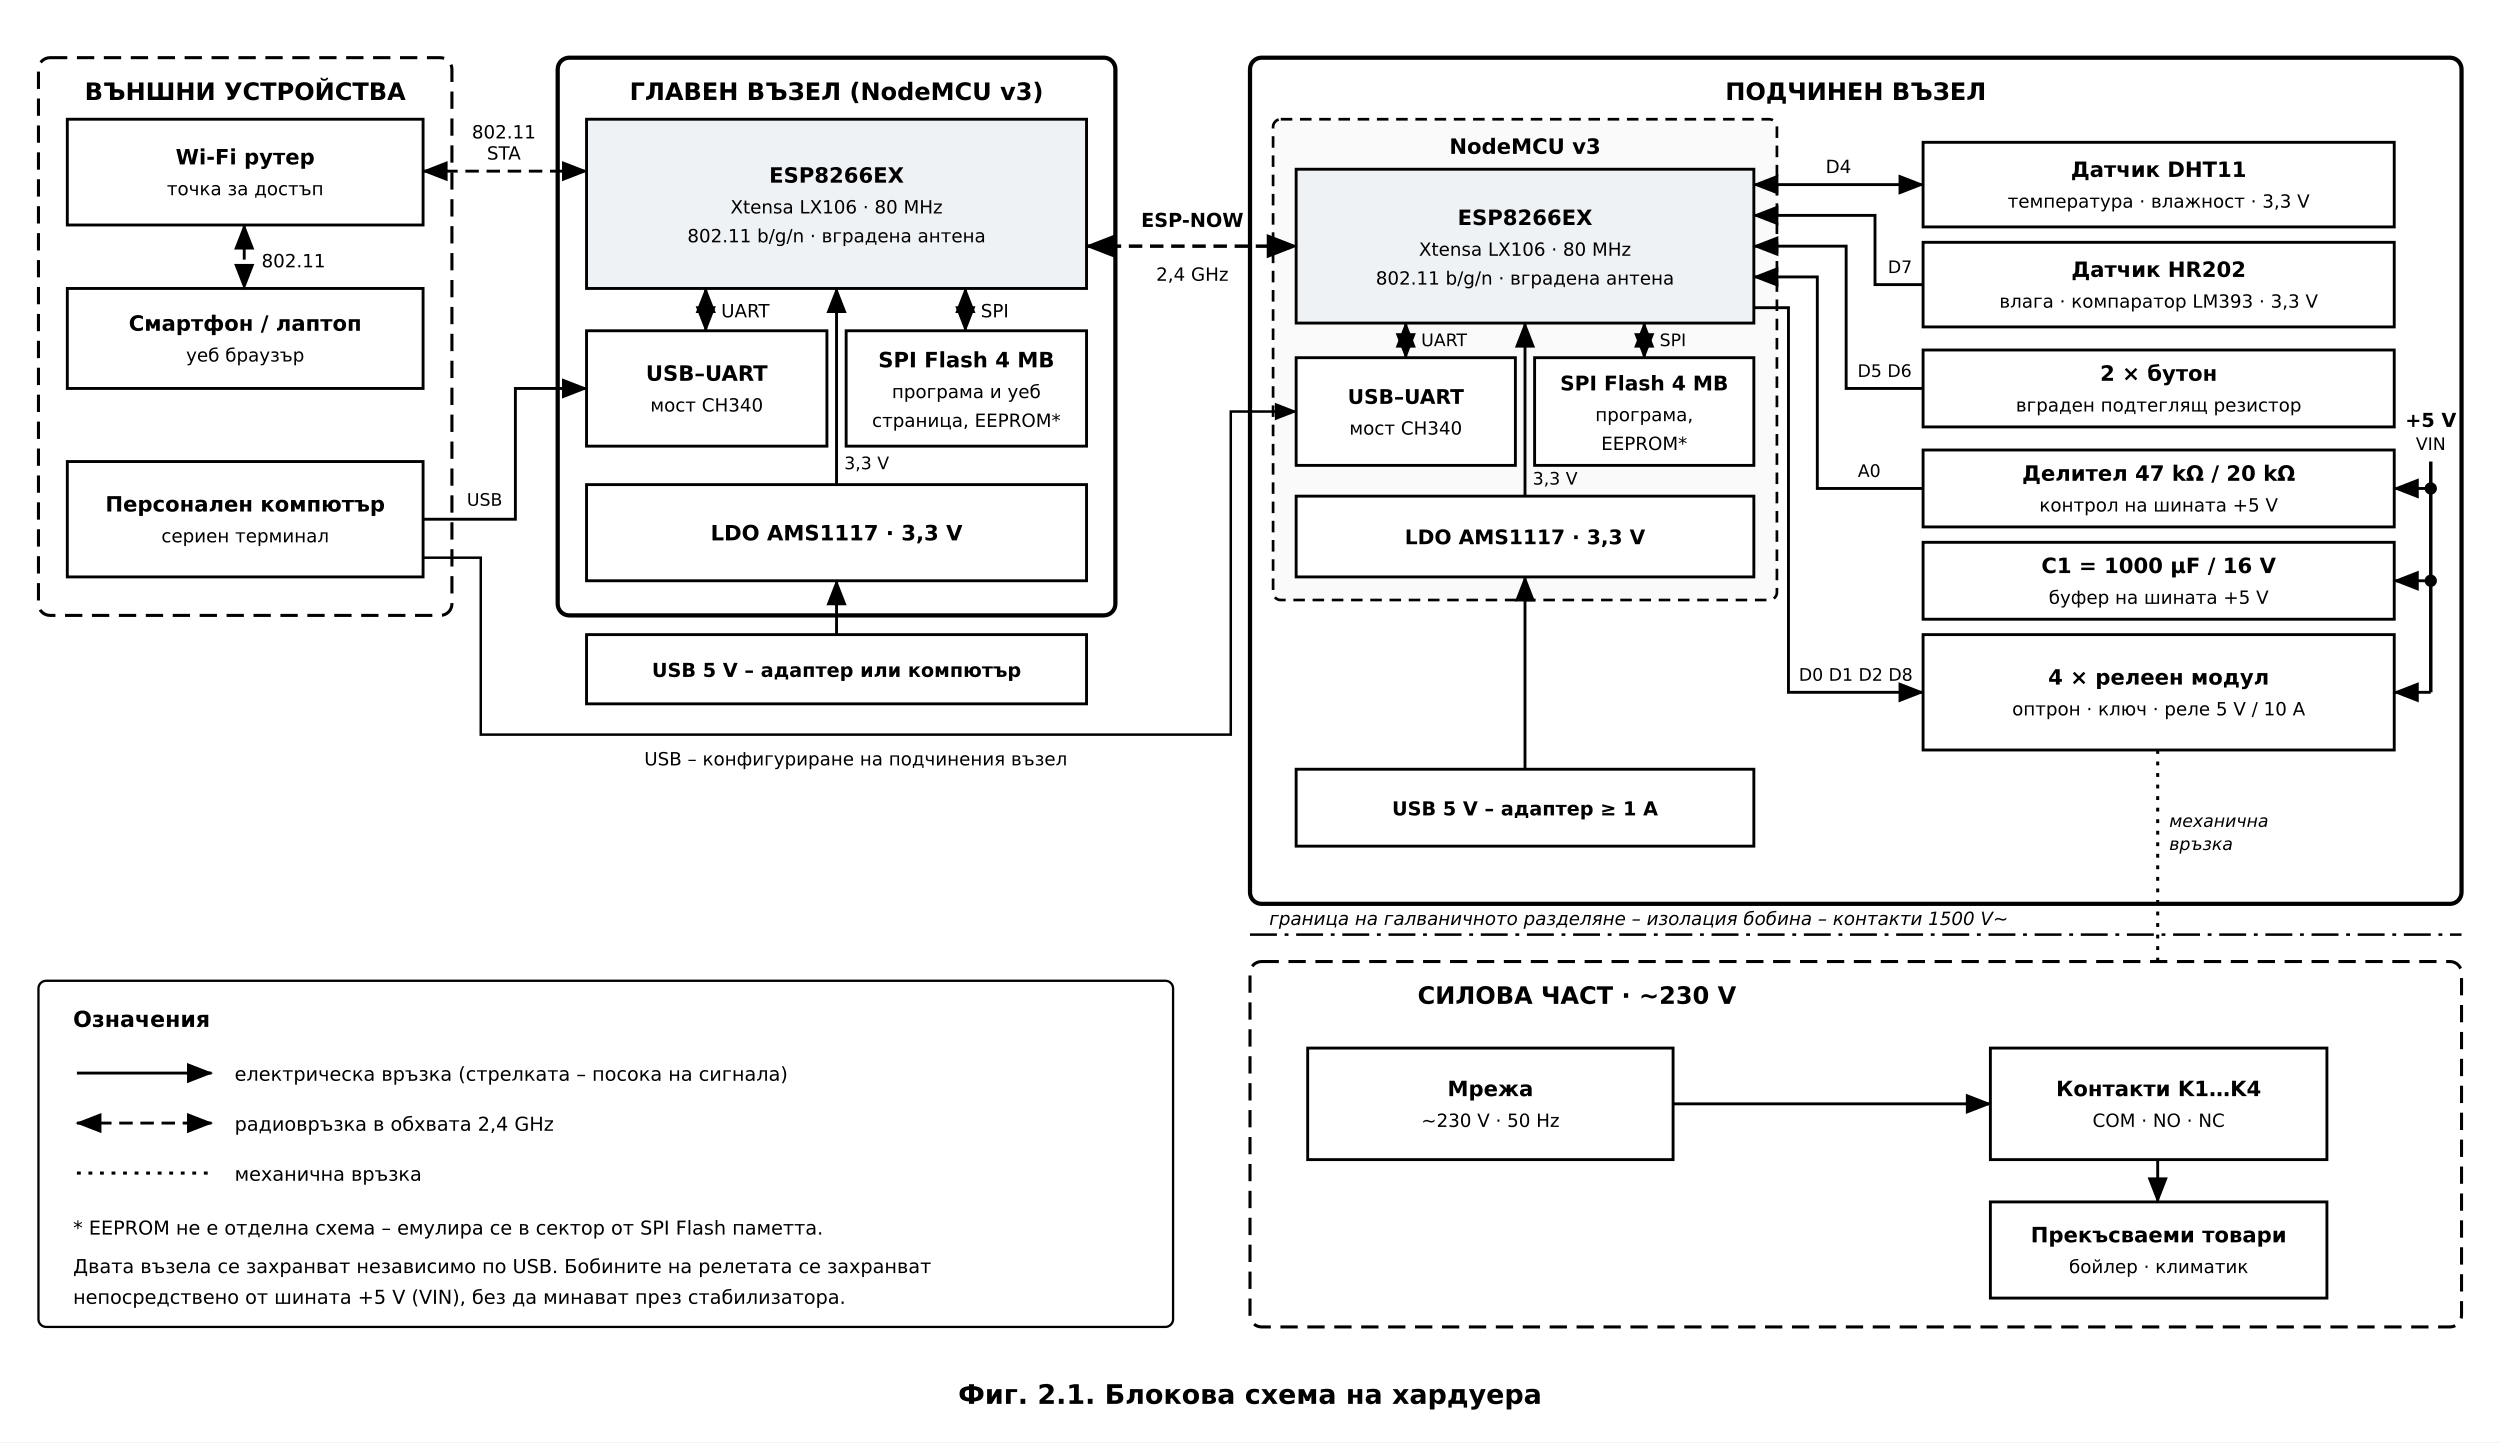
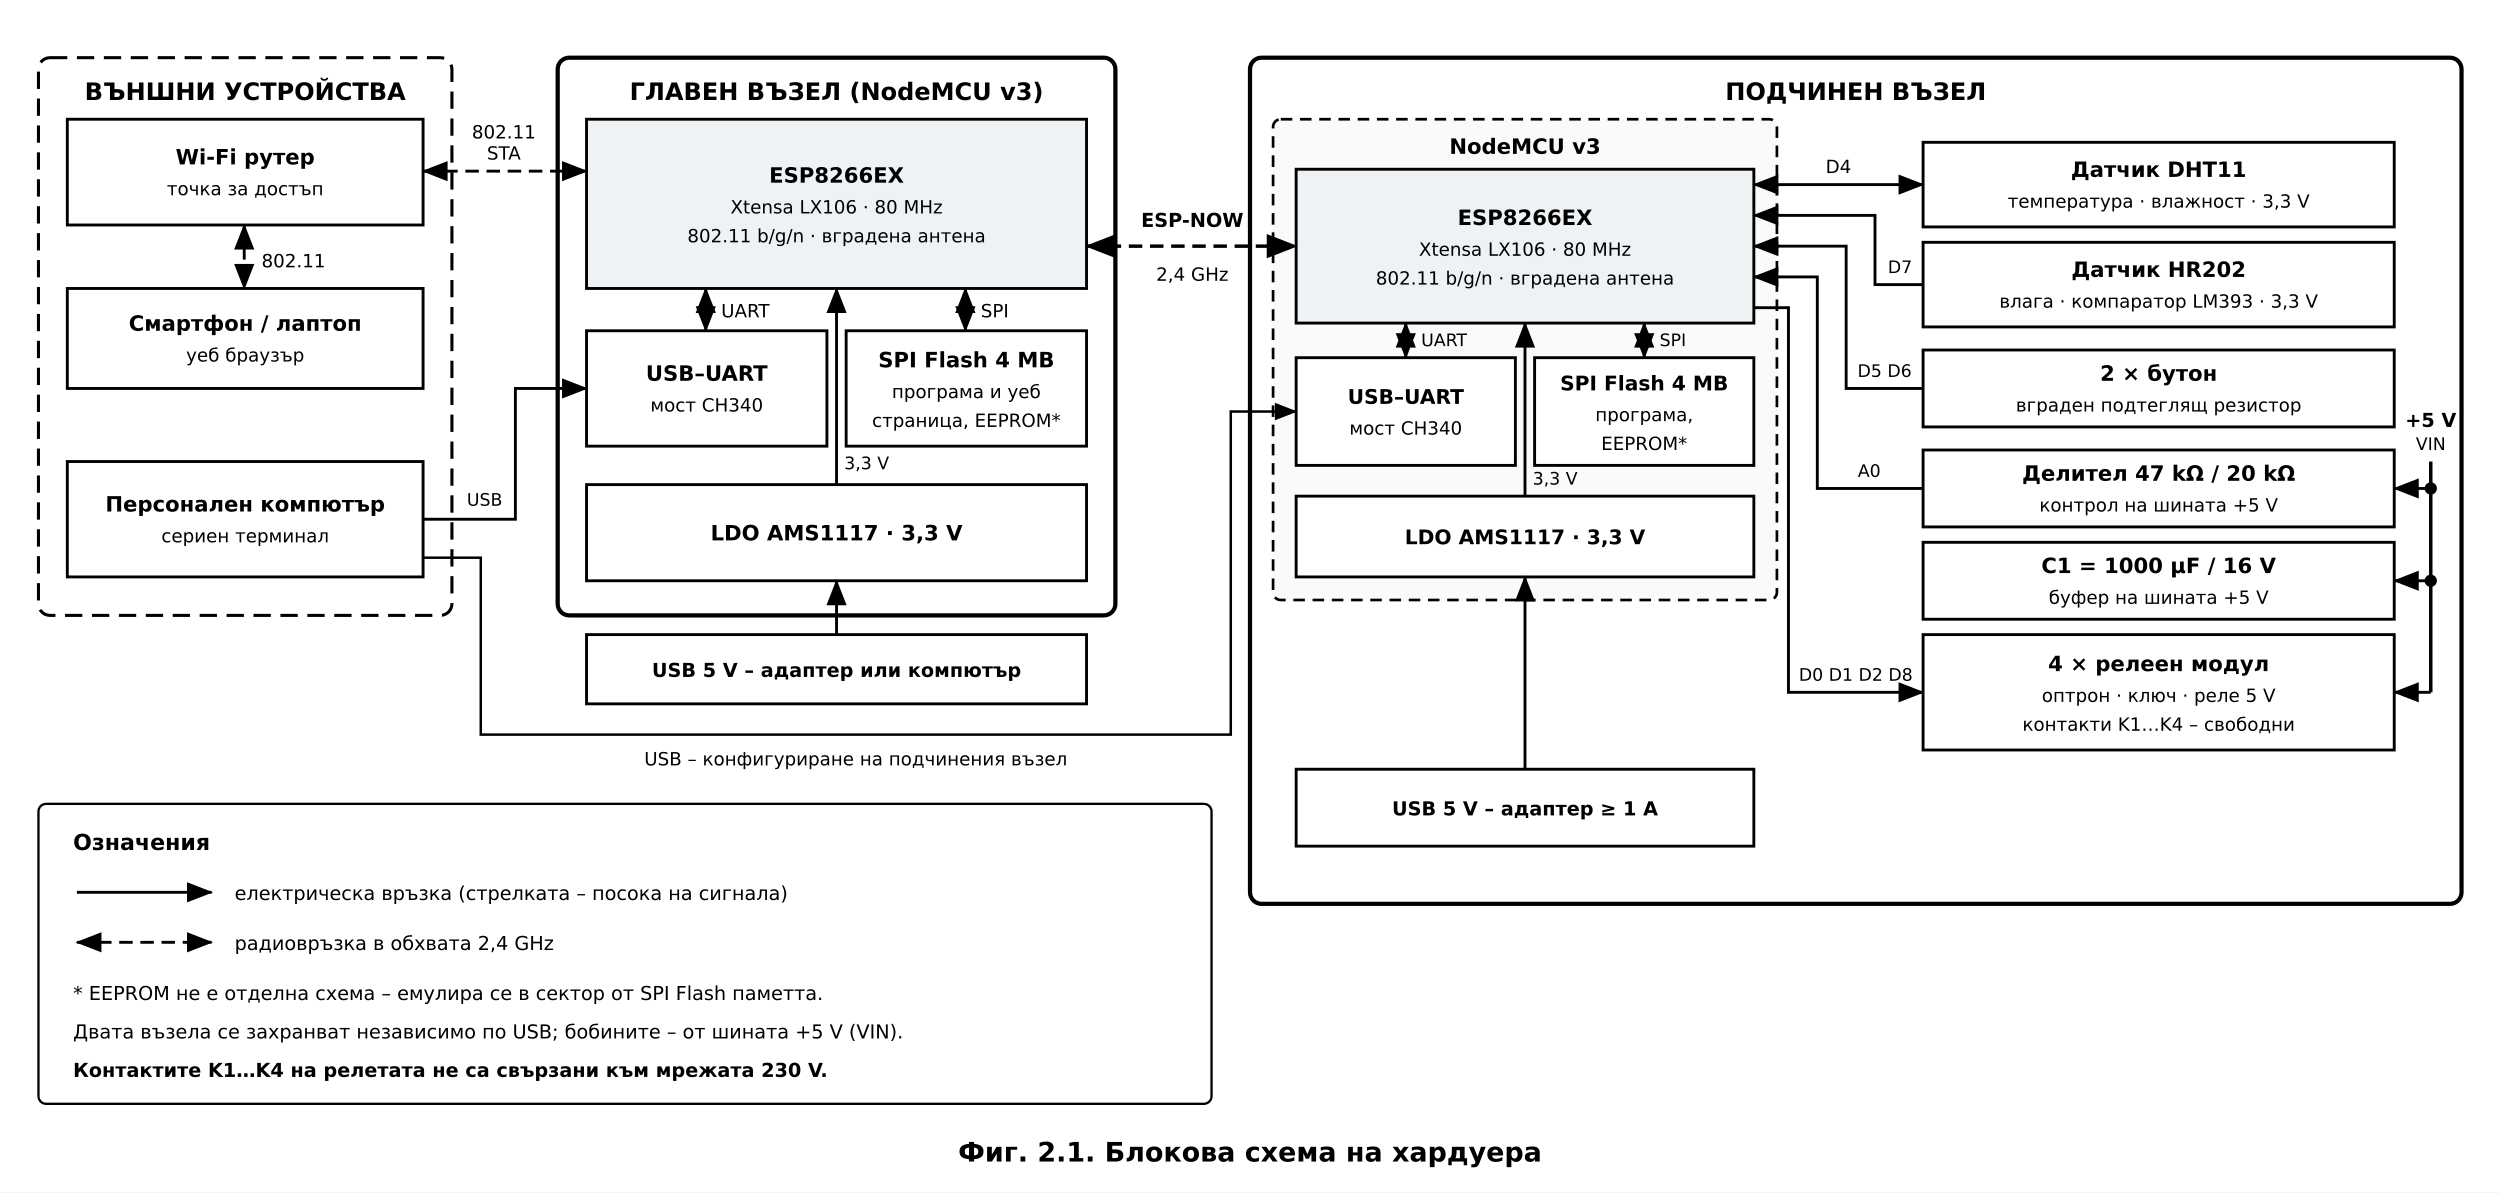
- <svg xmlns="http://www.w3.org/2000/svg" width="1300" height="750" viewBox="0 0 1300 750">
+ <svg xmlns="http://www.w3.org/2000/svg" width="1300" height="620" viewBox="0 0 1300 620">
  <defs>
    <marker id="a" markerWidth="9" markerHeight="7" refX="8.5" refY="3.5" orient="auto">
      <polygon points="0 0, 9 3.5, 0 7" fill="#000" />
    </marker>
    <marker id="as" markerWidth="9" markerHeight="7" refX="0.5" refY="3.5" orient="auto">
      <polygon points="9 0, 0 3.5, 9 7" fill="#000" />
    </marker>
  </defs>
-   <rect width="1300" height="750" fill="#fff" />
+   <rect width="1300" height="620" fill="#fff" />
  <rect x="20" y="30" width="215" height="290" rx="6" fill="#fff" stroke="#000" stroke-width="1.6" stroke-dasharray="9 5" />
  <text x="127.5" y="52" font-family="DejaVu Sans, Liberation Sans, Arial, sans-serif" font-size="12.5" font-weight="bold" font-style="normal" text-anchor="middle" fill="#000">ВЪНШНИ УСТРОЙСТВА</text>
  <rect x="35" y="62" width="185" height="55" rx="0" fill="#fff" stroke="#000" stroke-width="1.5" />
  <text x="127.5" y="85.5" font-family="DejaVu Sans, Liberation Sans, Arial, sans-serif" font-size="11" font-weight="bold" font-style="normal" text-anchor="middle" fill="#000">Wi-Fi рутер</text>
  <text x="127.5" y="101.5" font-family="DejaVu Sans, Liberation Sans, Arial, sans-serif" font-size="9.5" font-weight="normal" font-style="normal" text-anchor="middle" fill="#000">точка за достъп</text>
  <rect x="35" y="150" width="185" height="52" rx="0" fill="#fff" stroke="#000" stroke-width="1.5" />
  <text x="127.5" y="172.0" font-family="DejaVu Sans, Liberation Sans, Arial, sans-serif" font-size="11" font-weight="bold" font-style="normal" text-anchor="middle" fill="#000">Смартфон / лаптоп</text>
  <text x="127.5" y="188.0" font-family="DejaVu Sans, Liberation Sans, Arial, sans-serif" font-size="9.5" font-weight="normal" font-style="normal" text-anchor="middle" fill="#000">уеб браузър</text>
  <rect x="35" y="240" width="185" height="60" rx="0" fill="#fff" stroke="#000" stroke-width="1.5" />
  <text x="127.5" y="266.0" font-family="DejaVu Sans, Liberation Sans, Arial, sans-serif" font-size="11" font-weight="bold" font-style="normal" text-anchor="middle" fill="#000">Персонален компютър</text>
  <text x="127.5" y="282.0" font-family="DejaVu Sans, Liberation Sans, Arial, sans-serif" font-size="9.5" font-weight="normal" font-style="normal" text-anchor="middle" fill="#000">сериен терминал</text>
  <line x1="127" y1="117" x2="127" y2="150" stroke="#000" stroke-width="1.5" stroke-dasharray="7 4" marker-end="url(#a)" marker-start="url(#as)" />
  <text x="136" y="139" font-family="DejaVu Sans, Liberation Sans, Arial, sans-serif" font-size="9.5" font-weight="normal" font-style="normal" text-anchor="start" fill="#000">802.11</text>
  <rect x="290" y="30" width="290" height="290" rx="6" fill="#fff" stroke="#000" stroke-width="2.2" />
  <text x="435" y="52" font-family="DejaVu Sans, Liberation Sans, Arial, sans-serif" font-size="12.5" font-weight="bold" font-style="normal" text-anchor="middle" fill="#000">ГЛАВЕН ВЪЗЕЛ (NodeMCU v3)</text>
  <rect x="305" y="62" width="260" height="88" rx="0" fill="#eef2f5" stroke="#000" stroke-width="1.5" />
  <text x="435.0" y="95.0" font-family="DejaVu Sans, Liberation Sans, Arial, sans-serif" font-size="11" font-weight="bold" font-style="normal" text-anchor="middle" fill="#000">ESP8266EX</text>
  <text x="435.0" y="111.0" font-family="DejaVu Sans, Liberation Sans, Arial, sans-serif" font-size="9.5" font-weight="normal" font-style="normal" text-anchor="middle" fill="#000">Xtensa LX106 · 80 MHz</text>
  <text x="435.0" y="126.0" font-family="DejaVu Sans, Liberation Sans, Arial, sans-serif" font-size="9.5" font-weight="normal" font-style="normal" text-anchor="middle" fill="#000">802.11 b/g/n · вградена антена</text>
  <rect x="305" y="172" width="125" height="60" rx="0" fill="#fff" stroke="#000" stroke-width="1.5" />
  <text x="367.5" y="198.0" font-family="DejaVu Sans, Liberation Sans, Arial, sans-serif" font-size="11" font-weight="bold" font-style="normal" text-anchor="middle" fill="#000">USB–UART</text>
  <text x="367.5" y="214.0" font-family="DejaVu Sans, Liberation Sans, Arial, sans-serif" font-size="9.5" font-weight="normal" font-style="normal" text-anchor="middle" fill="#000">мост CH340</text>
  <rect x="440" y="172" width="125" height="60" rx="0" fill="#fff" stroke="#000" stroke-width="1.5" />
  <text x="502.5" y="191.0" font-family="DejaVu Sans, Liberation Sans, Arial, sans-serif" font-size="11" font-weight="bold" font-style="normal" text-anchor="middle" fill="#000">SPI Flash 4 MB</text>
  <text x="502.5" y="207.0" font-family="DejaVu Sans, Liberation Sans, Arial, sans-serif" font-size="9.5" font-weight="normal" font-style="normal" text-anchor="middle" fill="#000">програма и уеб</text>
  <text x="502.5" y="222.0" font-family="DejaVu Sans, Liberation Sans, Arial, sans-serif" font-size="9.5" font-weight="normal" font-style="normal" text-anchor="middle" fill="#000">страница, EEPROM*</text>
  <rect x="305" y="252" width="260" height="50" rx="0" fill="#fff" stroke="#000" stroke-width="1.5" />
  <text x="435.0" y="281.0" font-family="DejaVu Sans, Liberation Sans, Arial, sans-serif" font-size="11" font-weight="bold" font-style="normal" text-anchor="middle" fill="#000">LDO AMS1117 · 3,3 V</text>
  <line x1="367" y1="172" x2="367" y2="150" stroke="#000" stroke-width="1.5" marker-end="url(#a)" marker-start="url(#as)" />
  <text x="375" y="165" font-family="DejaVu Sans, Liberation Sans, Arial, sans-serif" font-size="9.5" font-weight="normal" font-style="normal" text-anchor="start" fill="#000">UART</text>
  <line x1="502" y1="172" x2="502" y2="150" stroke="#000" stroke-width="1.5" marker-end="url(#a)" marker-start="url(#as)" />
  <text x="510" y="165" font-family="DejaVu Sans, Liberation Sans, Arial, sans-serif" font-size="9.5" font-weight="normal" font-style="normal" text-anchor="start" fill="#000">SPI</text>
  <line x1="435" y1="252" x2="435" y2="150" stroke="#000" stroke-width="1.5" marker-end="url(#a)" />
  <text x="439" y="244" font-family="DejaVu Sans, Liberation Sans, Arial, sans-serif" font-size="9" font-weight="normal" font-style="normal" text-anchor="start" fill="#000">3,3 V</text>
  <line x1="220" y1="89" x2="305" y2="89" stroke="#000" stroke-width="1.5" stroke-dasharray="7 4" marker-end="url(#a)" marker-start="url(#as)" />
  <text x="262" y="72" font-family="DejaVu Sans, Liberation Sans, Arial, sans-serif" font-size="9.5" font-weight="normal" font-style="normal" text-anchor="middle" fill="#000">802.11</text>
  <text x="262" y="83" font-family="DejaVu Sans, Liberation Sans, Arial, sans-serif" font-size="9.5" font-weight="normal" font-style="normal" text-anchor="middle" fill="#000">STA</text>
  <polyline points="220,270 268,270 268,202 305,202" fill="none" stroke="#000" stroke-width="1.5" marker-end="url(#a)" />
  <text x="252" y="263" font-family="DejaVu Sans, Liberation Sans, Arial, sans-serif" font-size="9" font-weight="normal" font-style="normal" text-anchor="middle" fill="#000">USB</text>
  <rect x="305" y="330" width="260" height="36" rx="0" fill="#fff" stroke="#000" stroke-width="1.5" />
  <text x="435.0" y="352.0" font-family="DejaVu Sans, Liberation Sans, Arial, sans-serif" font-size="10" font-weight="bold" font-style="normal" text-anchor="middle" fill="#000">USB 5 V – адаптер или компютър</text>
  <line x1="435" y1="330" x2="435" y2="302" stroke="#000" stroke-width="1.5" marker-end="url(#a)" />
  <rect x="650" y="30" width="630" height="440" rx="6" fill="#fff" stroke="#000" stroke-width="2.2" />
  <text x="965" y="52" font-family="DejaVu Sans, Liberation Sans, Arial, sans-serif" font-size="12.5" font-weight="bold" font-style="normal" text-anchor="middle" fill="#000">ПОДЧИНЕН ВЪЗЕЛ</text>
  <rect x="662" y="62" width="262" height="250" rx="4" fill="#fafafa" stroke="#000" stroke-width="1.4" stroke-dasharray="6 4" />
  <text x="793" y="80" font-family="DejaVu Sans, Liberation Sans, Arial, sans-serif" font-size="11" font-weight="bold" font-style="normal" text-anchor="middle" fill="#000">NodeMCU v3</text>
  <rect x="674" y="88" width="238" height="80" rx="0" fill="#eef2f5" stroke="#000" stroke-width="1.5" />
  <text x="793.0" y="117.0" font-family="DejaVu Sans, Liberation Sans, Arial, sans-serif" font-size="11" font-weight="bold" font-style="normal" text-anchor="middle" fill="#000">ESP8266EX</text>
  <text x="793.0" y="133.0" font-family="DejaVu Sans, Liberation Sans, Arial, sans-serif" font-size="9.5" font-weight="normal" font-style="normal" text-anchor="middle" fill="#000">Xtensa LX106 · 80 MHz</text>
  <text x="793.0" y="148.0" font-family="DejaVu Sans, Liberation Sans, Arial, sans-serif" font-size="9.5" font-weight="normal" font-style="normal" text-anchor="middle" fill="#000">802.11 b/g/n · вградена антена</text>
  <rect x="674" y="186" width="114" height="56" rx="0" fill="#fff" stroke="#000" stroke-width="1.5" />
  <text x="731.0" y="210.0" font-family="DejaVu Sans, Liberation Sans, Arial, sans-serif" font-size="10.5" font-weight="bold" font-style="normal" text-anchor="middle" fill="#000">USB–UART</text>
  <text x="731.0" y="226.0" font-family="DejaVu Sans, Liberation Sans, Arial, sans-serif" font-size="9.5" font-weight="normal" font-style="normal" text-anchor="middle" fill="#000">мост CH340</text>
  <rect x="798" y="186" width="114" height="56" rx="0" fill="#fff" stroke="#000" stroke-width="1.5" />
  <text x="855.0" y="203.0" font-family="DejaVu Sans, Liberation Sans, Arial, sans-serif" font-size="10.5" font-weight="bold" font-style="normal" text-anchor="middle" fill="#000">SPI Flash 4 MB</text>
  <text x="855.0" y="219.0" font-family="DejaVu Sans, Liberation Sans, Arial, sans-serif" font-size="9.5" font-weight="normal" font-style="normal" text-anchor="middle" fill="#000">програма,</text>
  <text x="855.0" y="234.0" font-family="DejaVu Sans, Liberation Sans, Arial, sans-serif" font-size="9.5" font-weight="normal" font-style="normal" text-anchor="middle" fill="#000">EEPROM*</text>
  <rect x="674" y="258" width="238" height="42" rx="0" fill="#fff" stroke="#000" stroke-width="1.5" />
  <text x="793.0" y="283.0" font-family="DejaVu Sans, Liberation Sans, Arial, sans-serif" font-size="10.5" font-weight="bold" font-style="normal" text-anchor="middle" fill="#000">LDO AMS1117 · 3,3 V</text>
  <line x1="731" y1="186" x2="731" y2="168" stroke="#000" stroke-width="1.5" marker-end="url(#a)" marker-start="url(#as)" />
  <text x="739" y="180" font-family="DejaVu Sans, Liberation Sans, Arial, sans-serif" font-size="9" font-weight="normal" font-style="normal" text-anchor="start" fill="#000">UART</text>
  <line x1="855" y1="186" x2="855" y2="168" stroke="#000" stroke-width="1.5" marker-end="url(#a)" marker-start="url(#as)" />
  <text x="863" y="180" font-family="DejaVu Sans, Liberation Sans, Arial, sans-serif" font-size="9" font-weight="normal" font-style="normal" text-anchor="start" fill="#000">SPI</text>
  <line x1="793" y1="258" x2="793" y2="168" stroke="#000" stroke-width="1.5" marker-end="url(#a)" />
  <text x="797" y="252" font-family="DejaVu Sans, Liberation Sans, Arial, sans-serif" font-size="9" font-weight="normal" font-style="normal" text-anchor="start" fill="#000">3,3 V</text>
  <rect x="674" y="400" width="238" height="40" rx="0" fill="#fff" stroke="#000" stroke-width="1.5" />
  <text x="793.0" y="424.0" font-family="DejaVu Sans, Liberation Sans, Arial, sans-serif" font-size="10" font-weight="bold" font-style="normal" text-anchor="middle" fill="#000">USB 5 V – адаптер ≥ 1 A</text>
  <line x1="793" y1="400" x2="793" y2="300" stroke="#000" stroke-width="1.5" marker-end="url(#a)" />
  <line x1="565" y1="128" x2="674" y2="128" stroke="#000" stroke-width="1.8" stroke-dasharray="7 4" marker-end="url(#a)" marker-start="url(#as)" />
  <text x="620" y="118" font-family="DejaVu Sans, Liberation Sans, Arial, sans-serif" font-size="10" font-weight="bold" font-style="normal" text-anchor="middle" fill="#000">ESP-NOW</text>
  <text x="620" y="146" font-family="DejaVu Sans, Liberation Sans, Arial, sans-serif" font-size="9.5" font-weight="normal" font-style="normal" text-anchor="middle" fill="#000">2,4 GHz</text>
  <polyline points="220,290 250,290 250,382 640,382 640,214 674,214" fill="none" stroke="#000" stroke-width="1.3" marker-end="url(#a)" />
  <text x="445" y="398" font-family="DejaVu Sans, Liberation Sans, Arial, sans-serif" font-size="9.5" font-weight="normal" font-style="normal" text-anchor="middle" fill="#000">USB – конфигуриране на подчинения възел</text>
  <rect x="1000" y="74" width="245" height="44" rx="0" fill="#fff" stroke="#000" stroke-width="1.5" />
  <text x="1122.5" y="92.0" font-family="DejaVu Sans, Liberation Sans, Arial, sans-serif" font-size="11" font-weight="bold" font-style="normal" text-anchor="middle" fill="#000">Датчик DHT11</text>
  <text x="1122.5" y="108.0" font-family="DejaVu Sans, Liberation Sans, Arial, sans-serif" font-size="9.5" font-weight="normal" font-style="normal" text-anchor="middle" fill="#000">температура · влажност · 3,3 V</text>
  <rect x="1000" y="126" width="245" height="44" rx="0" fill="#fff" stroke="#000" stroke-width="1.5" />
  <text x="1122.5" y="144.0" font-family="DejaVu Sans, Liberation Sans, Arial, sans-serif" font-size="11" font-weight="bold" font-style="normal" text-anchor="middle" fill="#000">Датчик HR202</text>
  <text x="1122.5" y="160.0" font-family="DejaVu Sans, Liberation Sans, Arial, sans-serif" font-size="9.5" font-weight="normal" font-style="normal" text-anchor="middle" fill="#000">влага · компаратор LM393 · 3,3 V</text>
  <rect x="1000" y="182" width="245" height="40" rx="0" fill="#fff" stroke="#000" stroke-width="1.5" />
  <text x="1122.5" y="198.0" font-family="DejaVu Sans, Liberation Sans, Arial, sans-serif" font-size="11" font-weight="bold" font-style="normal" text-anchor="middle" fill="#000">2 × бутон</text>
  <text x="1122.5" y="214.0" font-family="DejaVu Sans, Liberation Sans, Arial, sans-serif" font-size="9.5" font-weight="normal" font-style="normal" text-anchor="middle" fill="#000">вграден подтеглящ резистор</text>
  <rect x="1000" y="234" width="245" height="40" rx="0" fill="#fff" stroke="#000" stroke-width="1.5" />
  <text x="1122.5" y="250.0" font-family="DejaVu Sans, Liberation Sans, Arial, sans-serif" font-size="11" font-weight="bold" font-style="normal" text-anchor="middle" fill="#000">Делител 47 kΩ / 20 kΩ</text>
  <text x="1122.5" y="266.0" font-family="DejaVu Sans, Liberation Sans, Arial, sans-serif" font-size="9.5" font-weight="normal" font-style="normal" text-anchor="middle" fill="#000">контрол на шината +5 V</text>
  <rect x="1000" y="282" width="245" height="40" rx="0" fill="#fff" stroke="#000" stroke-width="1.5" />
  <text x="1122.5" y="298.0" font-family="DejaVu Sans, Liberation Sans, Arial, sans-serif" font-size="11" font-weight="bold" font-style="normal" text-anchor="middle" fill="#000">C1 = 1000 µF / 16 V</text>
  <text x="1122.5" y="314.0" font-family="DejaVu Sans, Liberation Sans, Arial, sans-serif" font-size="9.5" font-weight="normal" font-style="normal" text-anchor="middle" fill="#000">буфер на шината +5 V</text>
  <rect x="1000" y="330" width="245" height="60" rx="0" fill="#fff" stroke="#000" stroke-width="1.5" />
-   <text x="1122.5" y="356.0" font-family="DejaVu Sans, Liberation Sans, Arial, sans-serif" font-size="11" font-weight="bold" font-style="normal" text-anchor="middle" fill="#000">4 × релеен модул</text>
-   <text x="1122.5" y="372.0" font-family="DejaVu Sans, Liberation Sans, Arial, sans-serif" font-size="9.5" font-weight="normal" font-style="normal" text-anchor="middle" fill="#000">оптрон · ключ · реле 5 V / 10 A</text>
+   <text x="1122.5" y="349.0" font-family="DejaVu Sans, Liberation Sans, Arial, sans-serif" font-size="11" font-weight="bold" font-style="normal" text-anchor="middle" fill="#000">4 × релеен модул</text>
+   <text x="1122.5" y="365.0" font-family="DejaVu Sans, Liberation Sans, Arial, sans-serif" font-size="9.5" font-weight="normal" font-style="normal" text-anchor="middle" fill="#000">оптрон · ключ · реле 5 V</text>
+   <text x="1122.5" y="380.0" font-family="DejaVu Sans, Liberation Sans, Arial, sans-serif" font-size="9.5" font-weight="normal" font-style="normal" text-anchor="middle" fill="#000">контакти K1…K4 – свободни</text>
  <line x1="912" y1="96" x2="1000" y2="96" stroke="#000" stroke-width="1.5" marker-end="url(#a)" marker-start="url(#as)" />
  <text x="956" y="90" font-family="DejaVu Sans, Liberation Sans, Arial, sans-serif" font-size="9.5" font-weight="normal" font-style="normal" text-anchor="middle" fill="#000">D4</text>
  <polyline points="1000,148 975,148 975,112 912,112" fill="none" stroke="#000" stroke-width="1.5" marker-end="url(#a)" />
  <text x="988" y="142" font-family="DejaVu Sans, Liberation Sans, Arial, sans-serif" font-size="9" font-weight="normal" font-style="normal" text-anchor="middle" fill="#000">D7</text>
  <polyline points="1000,202 960,202 960,128 912,128" fill="none" stroke="#000" stroke-width="1.5" marker-end="url(#a)" />
  <text x="980" y="196" font-family="DejaVu Sans, Liberation Sans, Arial, sans-serif" font-size="9" font-weight="normal" font-style="normal" text-anchor="middle" fill="#000">D5 D6</text>
  <polyline points="1000,254 945,254 945,144 912,144" fill="none" stroke="#000" stroke-width="1.5" marker-end="url(#a)" />
  <text x="972" y="248" font-family="DejaVu Sans, Liberation Sans, Arial, sans-serif" font-size="9" font-weight="normal" font-style="normal" text-anchor="middle" fill="#000">A0</text>
  <polyline points="912,160 930,160 930,360 1000,360" fill="none" stroke="#000" stroke-width="1.5" marker-end="url(#a)" />
  <text x="965" y="354" font-family="DejaVu Sans, Liberation Sans, Arial, sans-serif" font-size="9" font-weight="normal" font-style="normal" text-anchor="middle" fill="#000">D0 D1 D2 D8</text>
  <line x1="1264" y1="240" x2="1264" y2="360" stroke="#000" stroke-width="1.8" />
  <line x1="1264" y1="254" x2="1245" y2="254" stroke="#000" stroke-width="1.5" marker-end="url(#a)" />
  <circle cx="1264" cy="254" r="3.2" fill="#000" />
  <line x1="1264" y1="302" x2="1245" y2="302" stroke="#000" stroke-width="1.5" marker-end="url(#a)" />
  <circle cx="1264" cy="302" r="3.2" fill="#000" />
  <line x1="1264" y1="360" x2="1245" y2="360" stroke="#000" stroke-width="1.5" marker-end="url(#a)" />
  <text x="1264" y="222" font-family="DejaVu Sans, Liberation Sans, Arial, sans-serif" font-size="10" font-weight="bold" font-style="normal" text-anchor="middle" fill="#000">+5 V</text>
  <text x="1264" y="234" font-family="DejaVu Sans, Liberation Sans, Arial, sans-serif" font-size="9" font-weight="normal" font-style="normal" text-anchor="middle" fill="#000">VIN</text>
-   <line x1="650" y1="486" x2="1280" y2="486" stroke="#000" stroke-width="1.3" stroke-dasharray="14 4 2 4" />
-   <text x="660" y="481" font-family="DejaVu Sans, Liberation Sans, Arial, sans-serif" font-size="9.5" font-weight="normal" font-style="italic" text-anchor="start" fill="#000">граница на галваничното разделяне – изолация бобина – контакти 1500 V~</text>
-   <line x1="1122" y1="390" x2="1122" y2="545" stroke="#000" stroke-width="1.6" stroke-dasharray="2 4" />
-   <text x="1128" y="430" font-family="DejaVu Sans, Liberation Sans, Arial, sans-serif" font-size="9" font-weight="normal" font-style="italic" text-anchor="start" fill="#000">механична</text>
-   <text x="1128" y="442" font-family="DejaVu Sans, Liberation Sans, Arial, sans-serif" font-size="9" font-weight="normal" font-style="italic" text-anchor="start" fill="#000">връзка</text>
-   <rect x="650" y="500" width="630" height="190" rx="6" fill="#fff" stroke="#000" stroke-width="1.6" stroke-dasharray="9 5" />
-   <text x="820" y="522" font-family="DejaVu Sans, Liberation Sans, Arial, sans-serif" font-size="12.5" font-weight="bold" font-style="normal" text-anchor="middle" fill="#000">СИЛОВА ЧАСТ · ~230 V</text>
-   <rect x="680" y="545" width="190" height="58" rx="0" fill="#fff" stroke="#000" stroke-width="1.5" />
-   <text x="775.0" y="570.0" font-family="DejaVu Sans, Liberation Sans, Arial, sans-serif" font-size="11" font-weight="bold" font-style="normal" text-anchor="middle" fill="#000">Мрежа</text>
-   <text x="775.0" y="586.0" font-family="DejaVu Sans, Liberation Sans, Arial, sans-serif" font-size="9.5" font-weight="normal" font-style="normal" text-anchor="middle" fill="#000">~230 V · 50 Hz</text>
-   <rect x="1035" y="545" width="175" height="58" rx="0" fill="#fff" stroke="#000" stroke-width="1.5" />
-   <text x="1122.5" y="570.0" font-family="DejaVu Sans, Liberation Sans, Arial, sans-serif" font-size="11" font-weight="bold" font-style="normal" text-anchor="middle" fill="#000">Контакти K1…K4</text>
-   <text x="1122.5" y="586.0" font-family="DejaVu Sans, Liberation Sans, Arial, sans-serif" font-size="9.5" font-weight="normal" font-style="normal" text-anchor="middle" fill="#000">COM · NO · NC</text>
-   <rect x="1035" y="625" width="175" height="50" rx="0" fill="#fff" stroke="#000" stroke-width="1.5" />
-   <text x="1122.5" y="646.0" font-family="DejaVu Sans, Liberation Sans, Arial, sans-serif" font-size="11" font-weight="bold" font-style="normal" text-anchor="middle" fill="#000">Прекъсваеми товари</text>
-   <text x="1122.5" y="662.0" font-family="DejaVu Sans, Liberation Sans, Arial, sans-serif" font-size="9.5" font-weight="normal" font-style="normal" text-anchor="middle" fill="#000">бойлер · климатик</text>
-   <line x1="870" y1="574" x2="1035" y2="574" stroke="#000" stroke-width="1.5" marker-end="url(#a)" />
-   <line x1="1122" y1="603" x2="1122" y2="625" stroke="#000" stroke-width="1.5" marker-end="url(#a)" />
-   <rect x="20" y="510" width="590" height="180" rx="4" fill="#fff" stroke="#000" stroke-width="1.2" />
-   <text x="38" y="534" font-family="DejaVu Sans, Liberation Sans, Arial, sans-serif" font-size="11.5" font-weight="bold" font-style="normal" text-anchor="start" fill="#000">Означения</text>
-   <line x1="40" y1="558" x2="110" y2="558" stroke="#000" stroke-width="1.5" marker-end="url(#a)" />
-   <text x="122" y="562" font-family="DejaVu Sans, Liberation Sans, Arial, sans-serif" font-size="10" font-weight="normal" font-style="normal" text-anchor="start" fill="#000">електрическа връзка (стрелката – посока на сигнала)</text>
-   <line x1="40" y1="584" x2="110" y2="584" stroke="#000" stroke-width="1.5" stroke-dasharray="7 4" marker-end="url(#a)" marker-start="url(#as)" />
-   <text x="122" y="588" font-family="DejaVu Sans, Liberation Sans, Arial, sans-serif" font-size="10" font-weight="normal" font-style="normal" text-anchor="start" fill="#000">радиовръзка в обхвата 2,4 GHz</text>
-   <line x1="40" y1="610" x2="110" y2="610" stroke="#000" stroke-width="1.6" stroke-dasharray="2 4" />
-   <text x="122" y="614" font-family="DejaVu Sans, Liberation Sans, Arial, sans-serif" font-size="10" font-weight="normal" font-style="normal" text-anchor="start" fill="#000">механична връзка</text>
-   <text x="38" y="642" font-family="DejaVu Sans, Liberation Sans, Arial, sans-serif" font-size="10" font-weight="normal" font-style="normal" text-anchor="start" fill="#000">*  EEPROM не е отделна схема – емулира се в сектор от SPI Flash паметта.</text>
-   <text x="38" y="662" font-family="DejaVu Sans, Liberation Sans, Arial, sans-serif" font-size="10" font-weight="normal" font-style="normal" text-anchor="start" fill="#000">Двата възела се захранват независимо по USB. Бобините на релетата се захранват</text>
-   <text x="38" y="678" font-family="DejaVu Sans, Liberation Sans, Arial, sans-serif" font-size="10" font-weight="normal" font-style="normal" text-anchor="start" fill="#000">непосредствено от шината +5 V (VIN), без да минават през стабилизатора.</text>
-   <text x="650.0" y="730" font-family="DejaVu Sans, Liberation Sans, Arial, sans-serif" font-size="14" font-weight="bold" font-style="normal" text-anchor="middle" fill="#000">Фиг. 2.1. Блокова схема на хардуера</text>
+   <rect x="20" y="418" width="610" height="156" rx="4" fill="#fff" stroke="#000" stroke-width="1.2" />
+   <text x="38" y="442" font-family="DejaVu Sans, Liberation Sans, Arial, sans-serif" font-size="11.5" font-weight="bold" font-style="normal" text-anchor="start" fill="#000">Означения</text>
+   <line x1="40" y1="464" x2="110" y2="464" stroke="#000" stroke-width="1.5" marker-end="url(#a)" />
+   <text x="122" y="468" font-family="DejaVu Sans, Liberation Sans, Arial, sans-serif" font-size="10" font-weight="normal" font-style="normal" text-anchor="start" fill="#000">електрическа връзка (стрелката – посока на сигнала)</text>
+   <line x1="40" y1="490" x2="110" y2="490" stroke="#000" stroke-width="1.5" stroke-dasharray="7 4" marker-end="url(#a)" marker-start="url(#as)" />
+   <text x="122" y="494" font-family="DejaVu Sans, Liberation Sans, Arial, sans-serif" font-size="10" font-weight="normal" font-style="normal" text-anchor="start" fill="#000">радиовръзка в обхвата 2,4 GHz</text>
+   <text x="38" y="520" font-family="DejaVu Sans, Liberation Sans, Arial, sans-serif" font-size="10" font-weight="normal" font-style="normal" text-anchor="start" fill="#000">*  EEPROM не е отделна схема – емулира се в сектор от SPI Flash паметта.</text>
+   <text x="38" y="540" font-family="DejaVu Sans, Liberation Sans, Arial, sans-serif" font-size="10" font-weight="normal" font-style="normal" text-anchor="start" fill="#000">Двата възела се захранват независимо по USB; бобините – от шината +5 V (VIN).</text>
+   <text x="38" y="560" font-family="DejaVu Sans, Liberation Sans, Arial, sans-serif" font-size="10" font-weight="bold" font-style="normal" text-anchor="start" fill="#000">Контактите K1…K4 на релетата не са свързани към мрежата 230 V.</text>
+   <text x="650.0" y="604" font-family="DejaVu Sans, Liberation Sans, Arial, sans-serif" font-size="14" font-weight="bold" font-style="normal" text-anchor="middle" fill="#000">Фиг. 2.1. Блокова схема на хардуера</text>
</svg>
